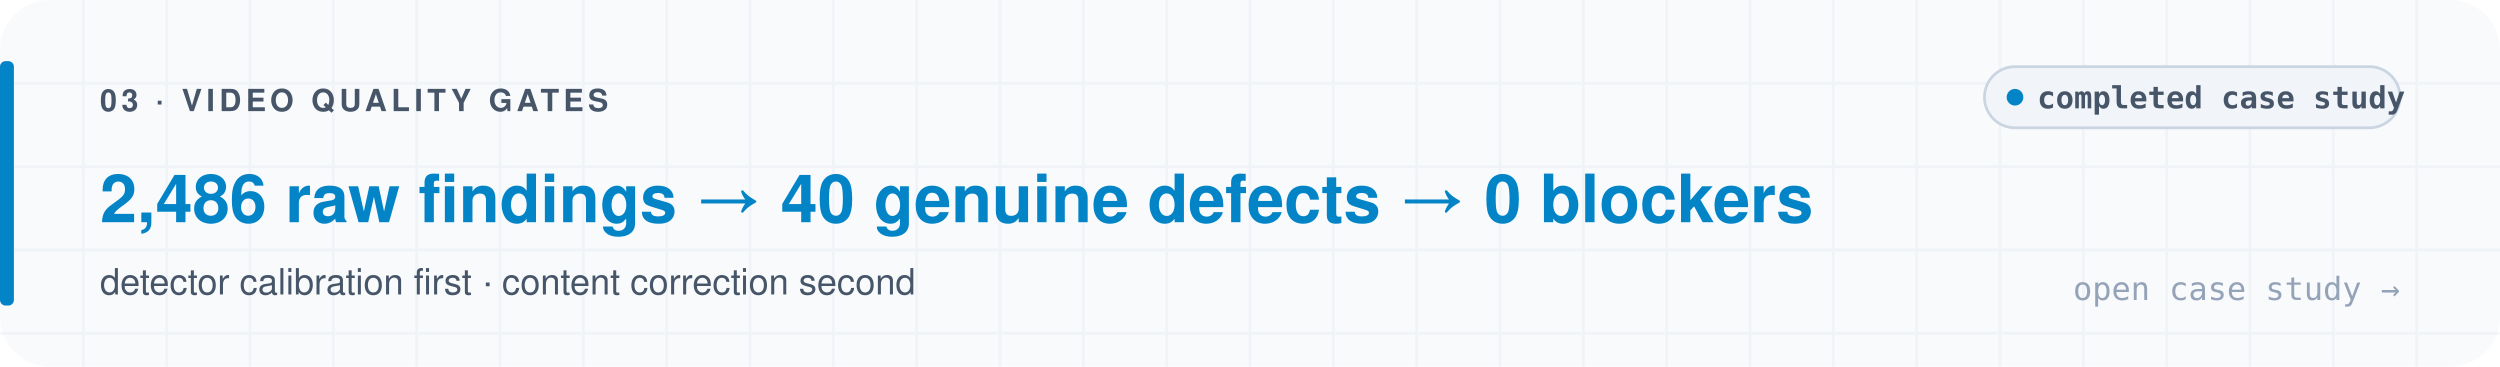
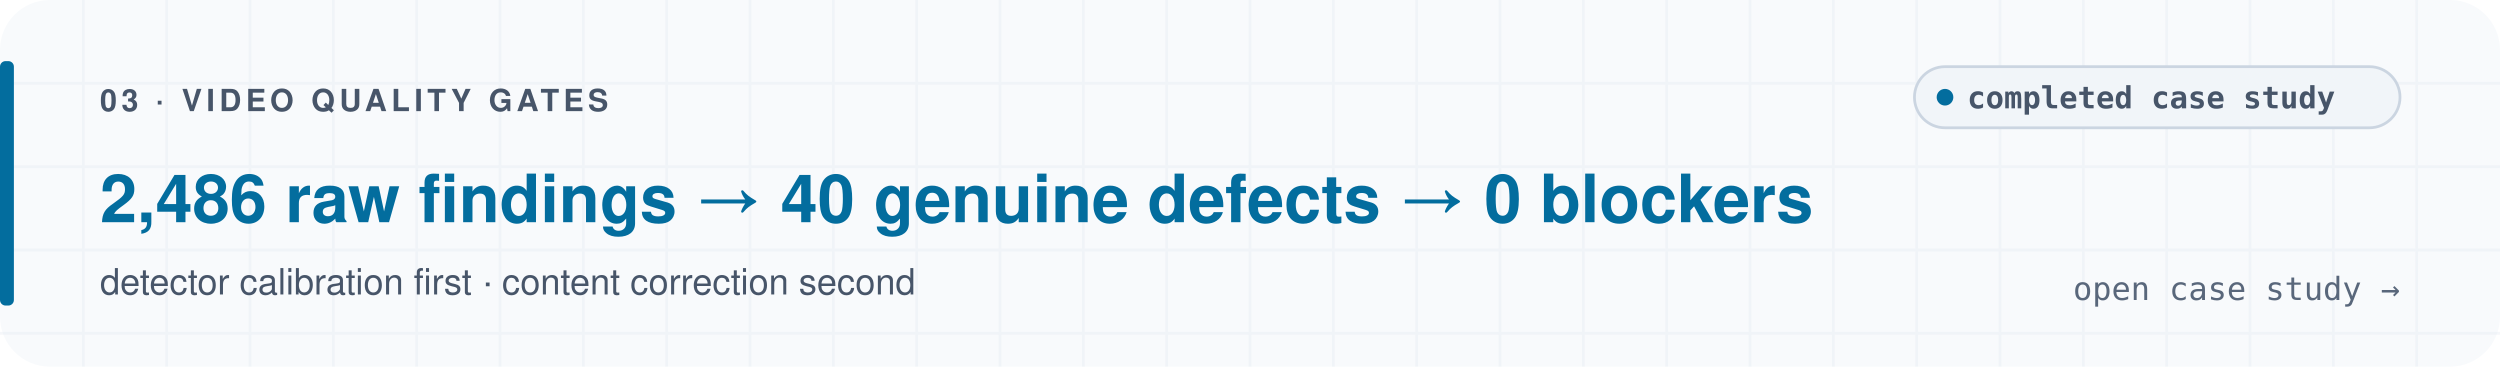
<svg xmlns="http://www.w3.org/2000/svg" width="900" height="132" viewBox="0 0 900 132" role="img" aria-labelledby="title desc">
  <g font-family="-apple-system,BlinkMacSystemFont,'Segoe UI',Helvetica,Arial,sans-serif">
    <rect x="0" y="0" width="900" height="132" rx="18" fill="#F8FAFC" />
    <path d="M 30 0 V 132 M 60 0 V 132 M 90 0 V 132 M 120 0 V 132 M 150 0 V 132 M 180 0 V 132 M 210 0 V 132 M 240 0 V 132 M 270 0 V 132 M 300 0 V 132 M 330 0 V 132 M 360 0 V 132 M 390 0 V 132 M 420 0 V 132 M 450 0 V 132 M 480 0 V 132 M 510 0 V 132 M 540 0 V 132 M 570 0 V 132 M 600 0 V 132 M 630 0 V 132 M 660 0 V 132 M 690 0 V 132 M 720 0 V 132 M 750 0 V 132 M 780 0 V 132 M 810 0 V 132 M 840 0 V 132 M 870 0 V 132 M 0 30 H 900 M 0 60 H 900 M 0 90 H 900 M 0 120 H 900" stroke="#E2E8F0" stroke-width="1" fill="none" stroke-linecap="butt" stroke-linejoin="round" opacity="0.35" />
-     <rect x="0" y="22" width="5" height="88" rx="2" fill="#0284C7" />
+     <rect x="0" y="22" width="5" height="88" rx="2" fill="#036D9E" />
    <text x="36" y="40" fill="#475569" font-size="11" font-weight="700" text-anchor="start" letter-spacing="1.6">03 · VIDEO QUALITY GATES</text>
-     <rect x="714.4" y="24" width="149.6" height="22" rx="11" fill="#F1F5F9" stroke="#CBD5E1" stroke-width="1" />
-     <circle cx="725.4" cy="35" r="3" fill="#0284C7" />
-     <text x="733.4" y="39" fill="#475569" font-size="11" font-weight="600" text-anchor="start" font-family="ui-monospace,SFMono-Regular,Menlo,Consolas,monospace">completed case study</text>
-     <text x="36" y="80" fill="#0284C7" font-size="24" font-weight="700" text-anchor="start">2,486 raw findings → 40 genuine defects → 0 blockers</text>
+     <rect x="689.2" y="24" width="174.8" height="22" rx="11" fill="#F1F5F9" stroke="#CBD5E1" stroke-width="1" />
+     <circle cx="700.2" cy="35" r="3" fill="#036D9E" />
+     <text x="708.2" y="39" fill="#475569" font-size="11" font-weight="600" text-anchor="start" font-family="ui-monospace,SFMono-Regular,Menlo,Consolas,monospace">completed case study</text>
+     <text x="36" y="80" fill="#036D9E" font-size="24" font-weight="700" text-anchor="start">2,486 raw findings → 40 genuine defects → 0 blockers</text>
    <text x="36" y="106" fill="#475569" font-size="13" font-weight="400" text-anchor="start">detector calibration first · content correction second</text>
-     <text x="864" y="108" fill="#94A3B8" font-size="11.5" font-weight="400" text-anchor="end" font-family="ui-monospace,SFMono-Regular,Menlo,Consolas,monospace">open case study →</text>
+     <text x="864" y="108" fill="#59677B" font-size="11.5" font-weight="400" text-anchor="end" font-family="ui-monospace,SFMono-Regular,Menlo,Consolas,monospace">open case study →</text>
  </g>
</svg>
